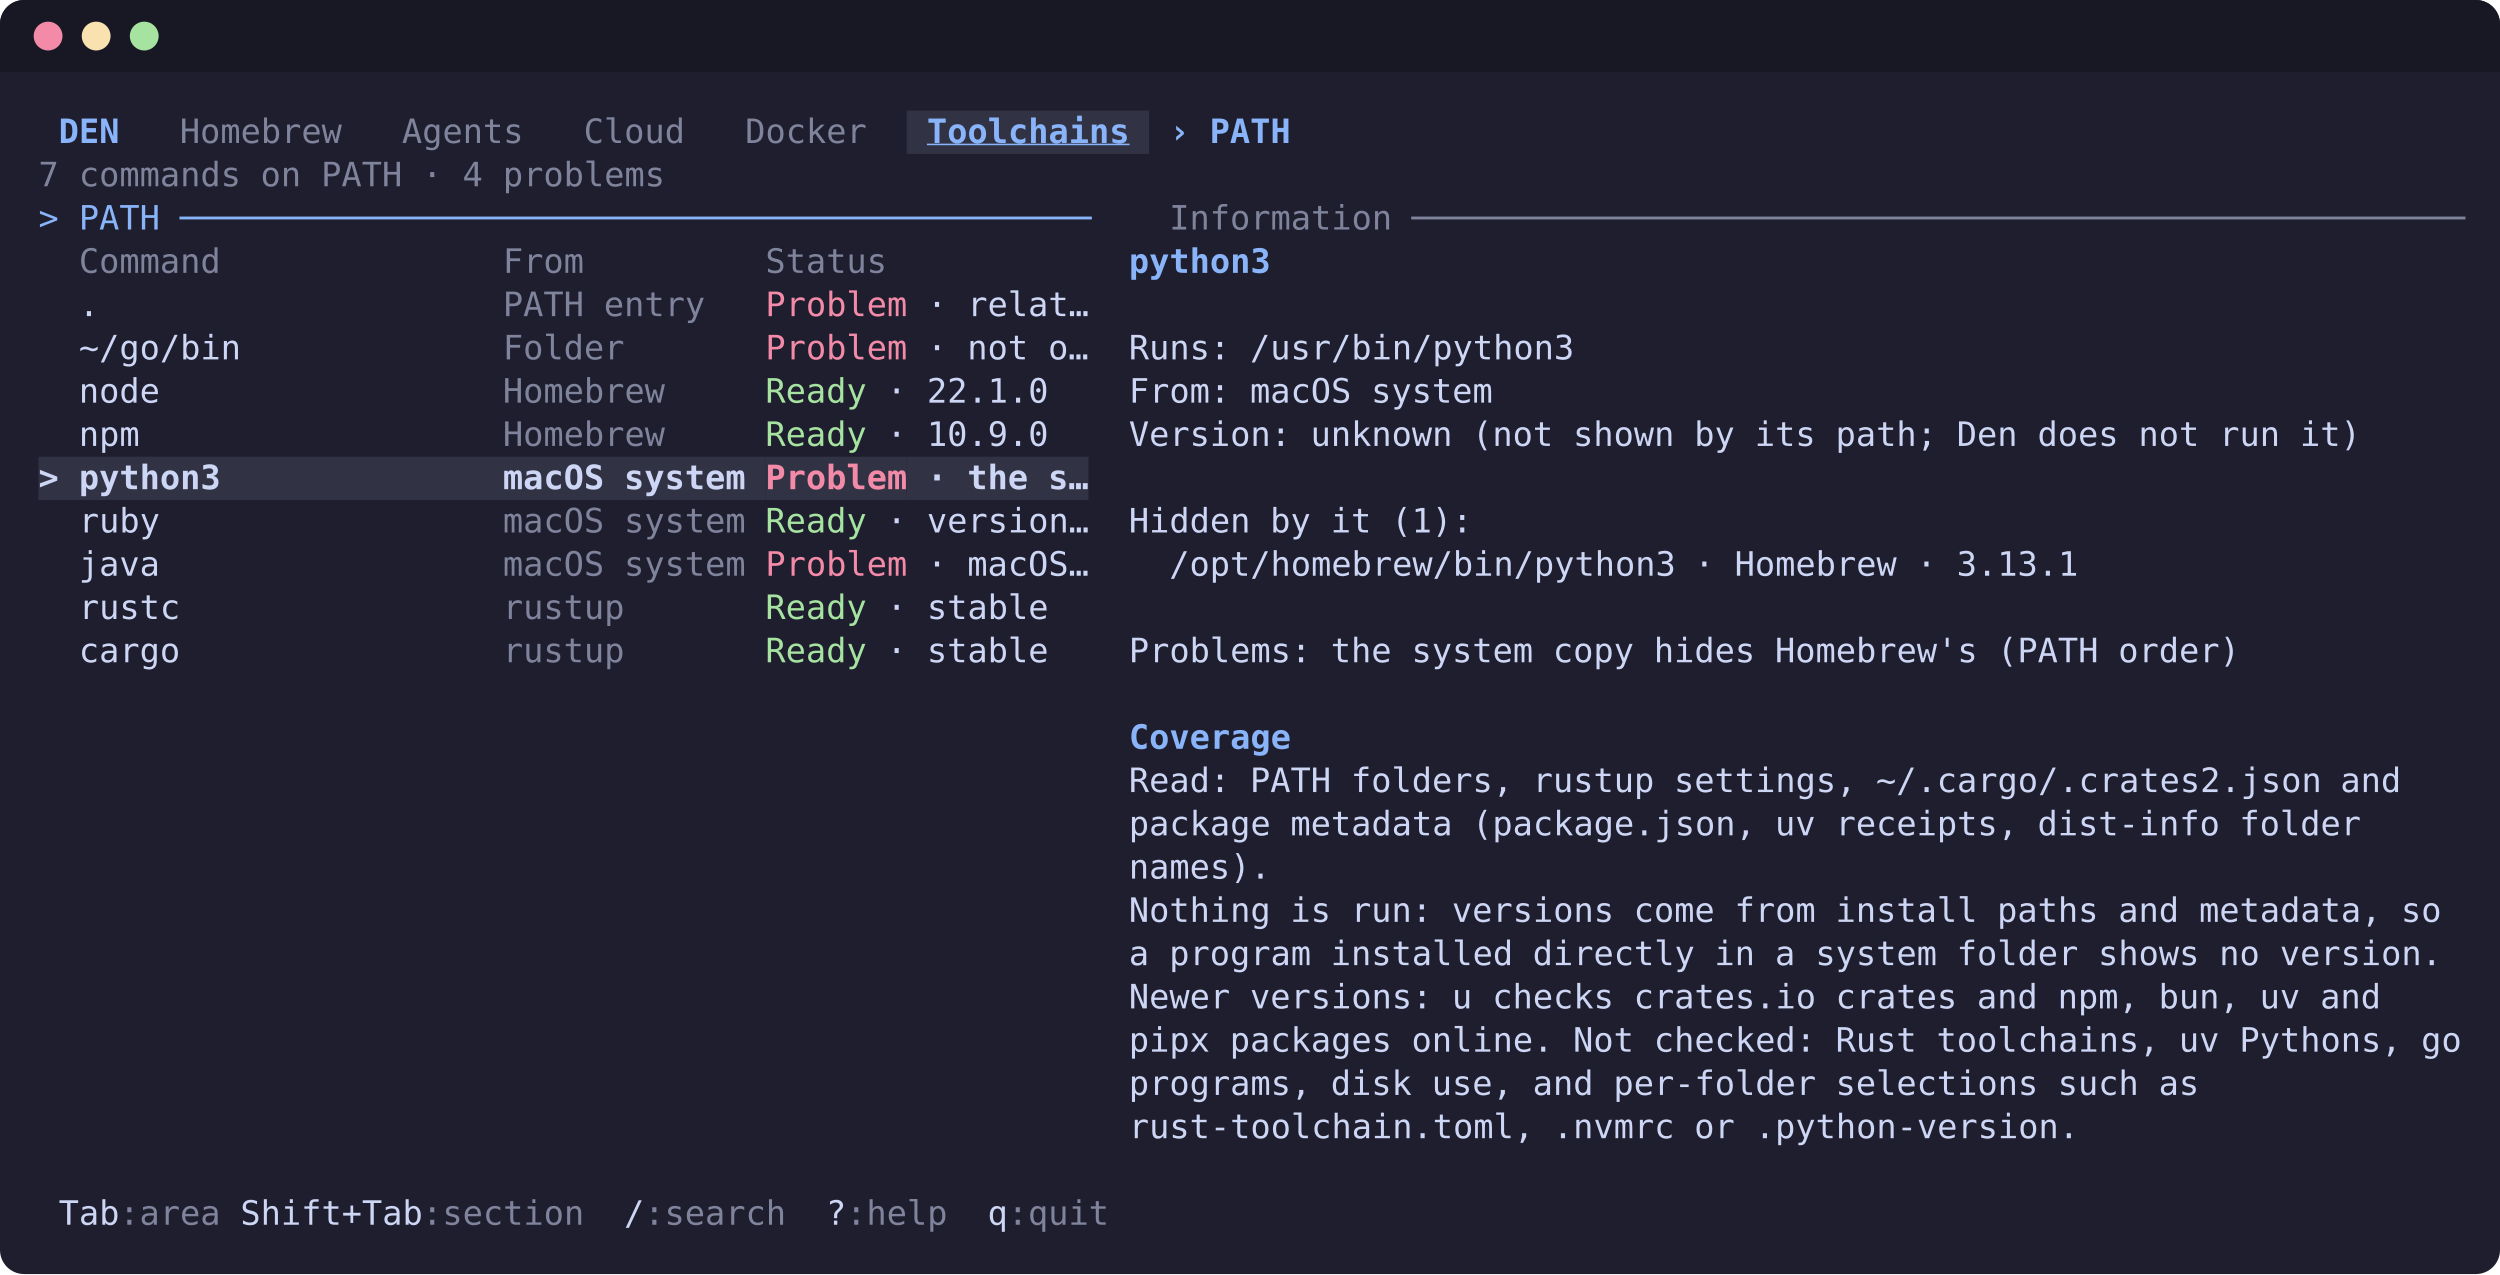
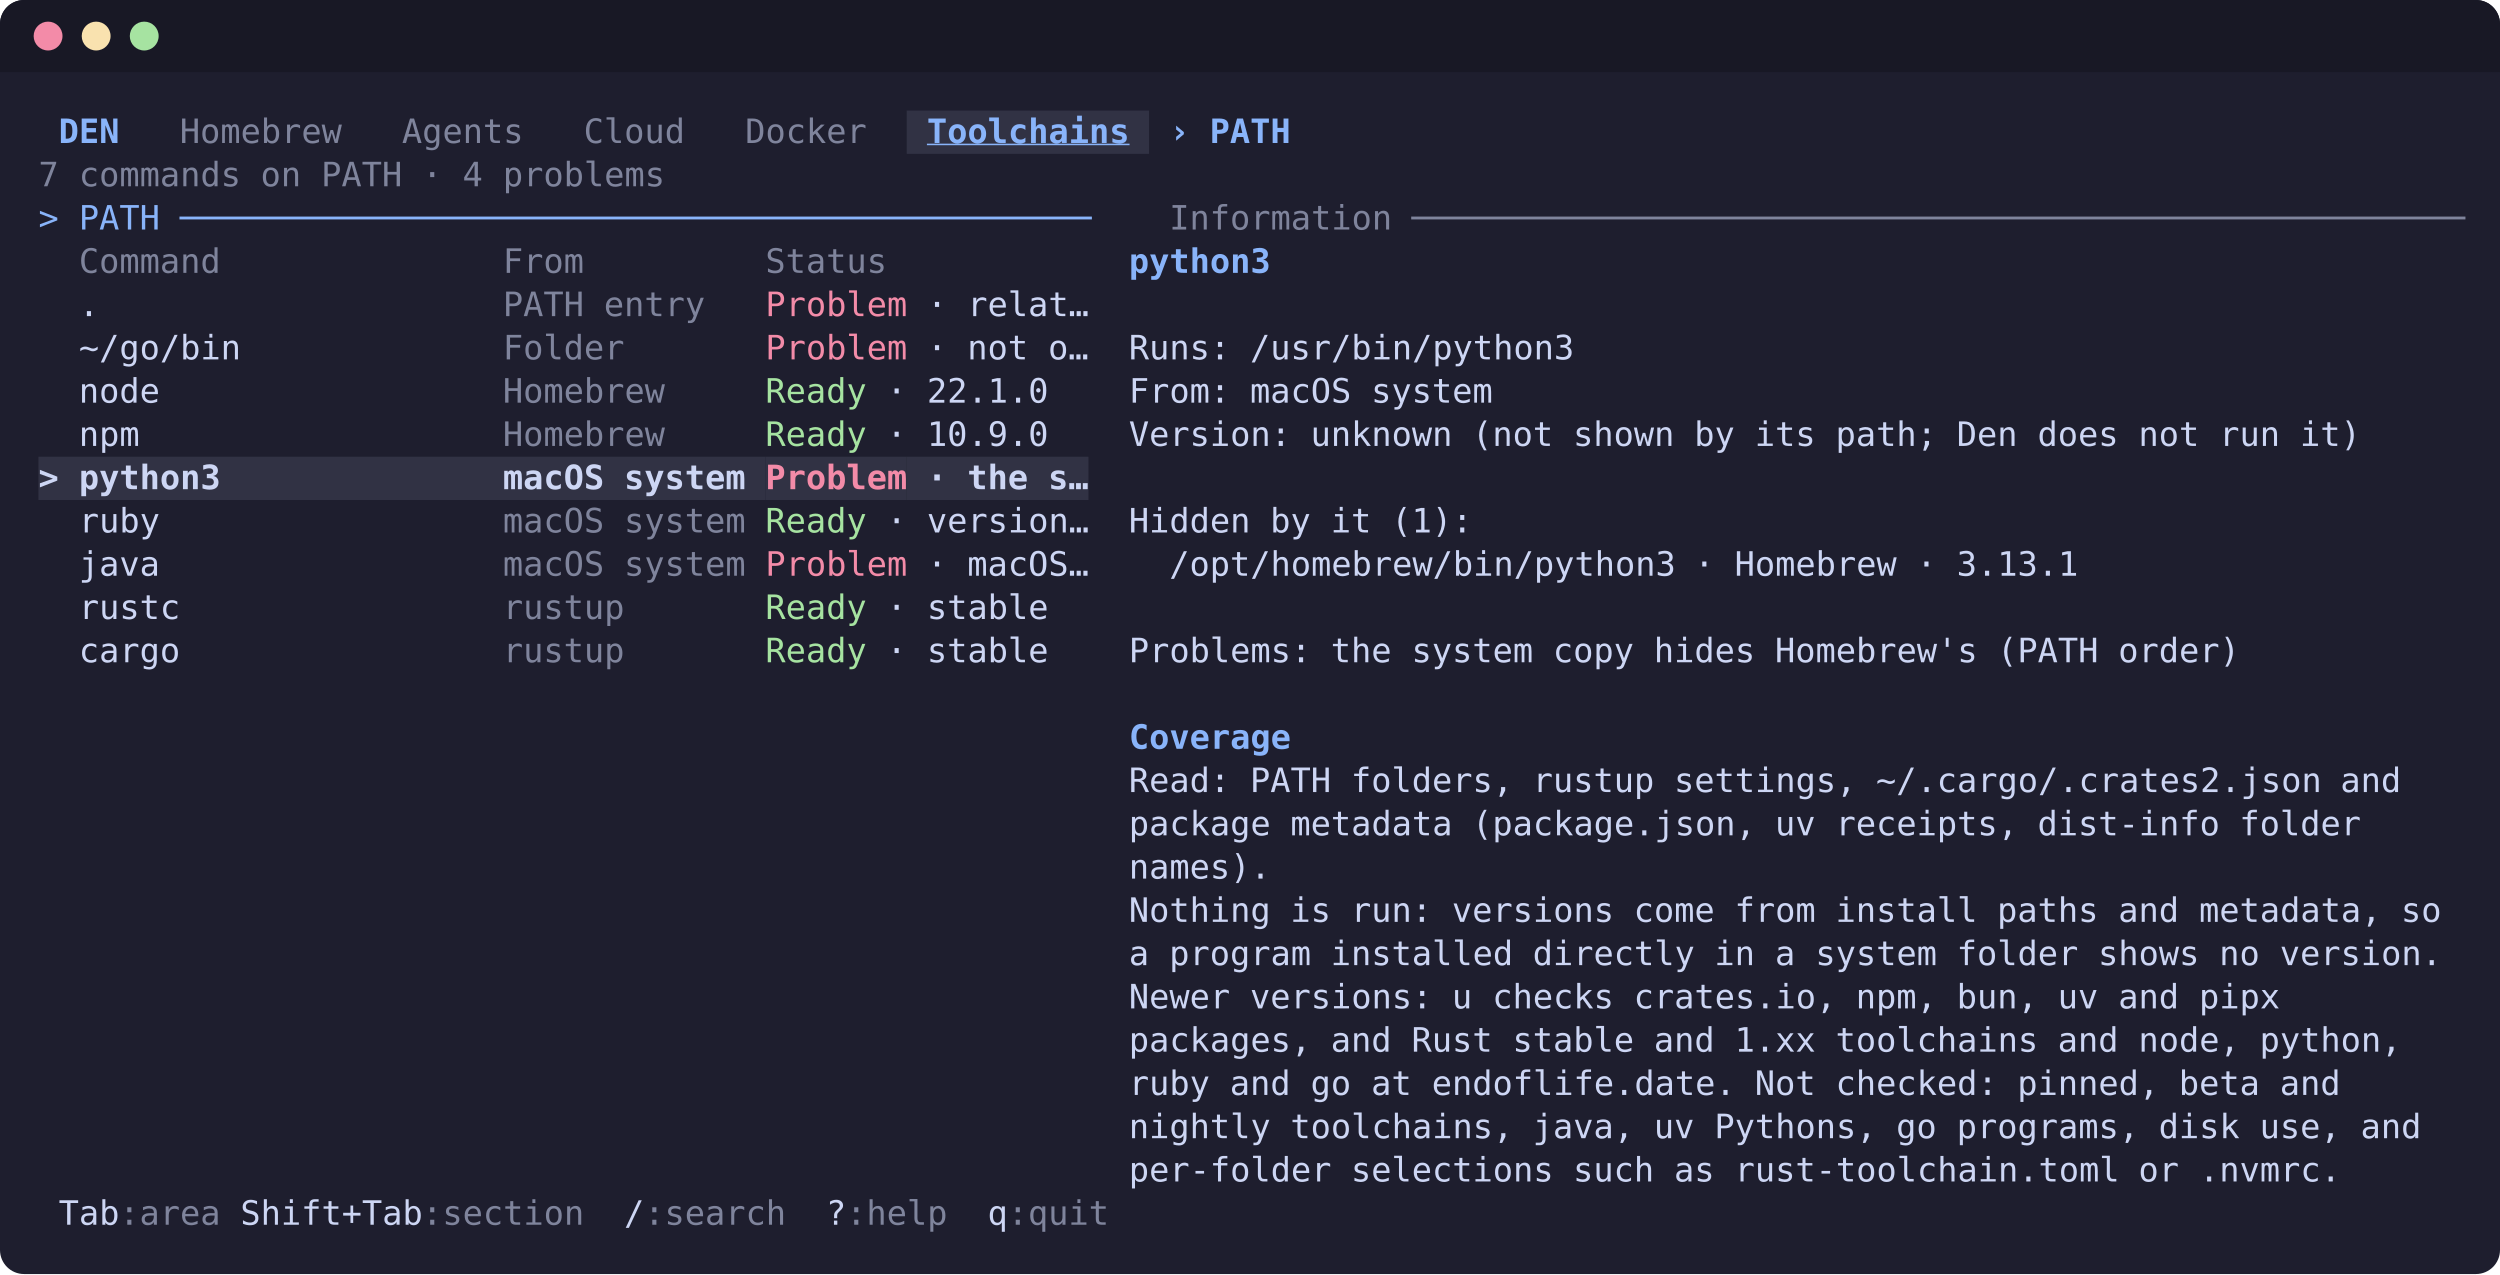
<svg xmlns="http://www.w3.org/2000/svg" width="1040" height="530" viewBox="0 0 1040 530">
  <rect width="100%" height="100%" rx="10" fill="#1e1e2e" />
  <path d="M0 10a10 10 0 0 1 10-10h1020a10 10 0 0 1 10 10v20h-1040z" fill="#181825" />
  <circle cx="20" cy="15" r="6" fill="#f38ba8" />
  <circle cx="40" cy="15" r="6" fill="#f9e2af" />
  <circle cx="60" cy="15" r="6" fill="#a6e3a1" />
  <g font-family="ui-monospace, SFMono-Regular, Menlo, Consolas, monospace" font-size="14" xml:space="preserve">
    <text x="24.4" y="59.5" fill="#89b4fa" textLength="25.2" lengthAdjust="spacingAndGlyphs" font-weight="bold">DEN</text>
    <text x="74.8" y="59.5" fill="#7f849c" textLength="67.2" lengthAdjust="spacingAndGlyphs">Homebrew</text>
    <text x="167.2" y="59.5" fill="#7f849c" textLength="50.4" lengthAdjust="spacingAndGlyphs">Agents</text>
    <text x="242.8" y="59.5" fill="#7f849c" textLength="42" lengthAdjust="spacingAndGlyphs">Cloud</text>
    <text x="310" y="59.5" fill="#7f849c" textLength="50.4" lengthAdjust="spacingAndGlyphs">Docker</text>
    <rect x="377.2" y="46" width="100.8" height="18" fill="#313244" />
    <text x="385.6" y="59.5" fill="#89b4fa" textLength="84" lengthAdjust="spacingAndGlyphs" font-weight="bold" text-decoration="underline">Toolchains</text>
    <text x="486.4" y="59.5" fill="#89b4fa" textLength="8.4" lengthAdjust="spacingAndGlyphs" font-weight="bold">›</text>
    <text x="503.2" y="59.5" fill="#89b4fa" textLength="33.6" lengthAdjust="spacingAndGlyphs" font-weight="bold">PATH</text>
    <text x="16" y="77.5" fill="#7f849c" textLength="8.4" lengthAdjust="spacingAndGlyphs">7</text>
    <text x="32.8" y="77.5" fill="#7f849c" textLength="67.2" lengthAdjust="spacingAndGlyphs">commands</text>
    <text x="108.4" y="77.5" fill="#7f849c" textLength="16.8" lengthAdjust="spacingAndGlyphs">on</text>
    <text x="133.6" y="77.5" fill="#7f849c" textLength="33.6" lengthAdjust="spacingAndGlyphs">PATH</text>
    <text x="175.6" y="77.5" fill="#7f849c" textLength="8.4" lengthAdjust="spacingAndGlyphs">·</text>
    <text x="192.4" y="77.5" fill="#7f849c" textLength="8.4" lengthAdjust="spacingAndGlyphs">4</text>
    <text x="209.2" y="77.5" fill="#7f849c" textLength="67.2" lengthAdjust="spacingAndGlyphs">problems</text>
    <text x="16" y="95.5" fill="#89b4fa" textLength="8.4" lengthAdjust="spacingAndGlyphs">&gt;</text>
    <text x="32.8" y="95.5" fill="#89b4fa" textLength="33.6" lengthAdjust="spacingAndGlyphs">PATH</text>
    <text x="74.8" y="95.5" fill="#89b4fa" textLength="378" lengthAdjust="spacingAndGlyphs">─────────────────────────────────────────────</text>
    <text x="486.4" y="95.5" fill="#7f849c" textLength="92.4" lengthAdjust="spacingAndGlyphs">Information</text>
    <text x="587.2" y="95.5" fill="#7f849c" textLength="436.8" lengthAdjust="spacingAndGlyphs">────────────────────────────────────────────────────</text>
    <text x="32.8" y="113.5" fill="#7f849c" textLength="58.8" lengthAdjust="spacingAndGlyphs">Command</text>
    <text x="209.2" y="113.5" fill="#7f849c" textLength="33.6" lengthAdjust="spacingAndGlyphs">From</text>
    <text x="318.4" y="113.5" fill="#7f849c" textLength="50.4" lengthAdjust="spacingAndGlyphs">Status</text>
    <text x="469.6" y="113.5" fill="#89b4fa" textLength="58.8" lengthAdjust="spacingAndGlyphs" font-weight="bold">python3</text>
    <text x="32.8" y="131.5" fill="#cdd6f4" textLength="8.4" lengthAdjust="spacingAndGlyphs">.</text>
    <text x="209.2" y="131.5" fill="#7f849c" textLength="33.6" lengthAdjust="spacingAndGlyphs">PATH</text>
    <text x="251.2" y="131.5" fill="#7f849c" textLength="42" lengthAdjust="spacingAndGlyphs">entry</text>
    <text x="318.4" y="131.5" fill="#f38ba8" textLength="58.8" lengthAdjust="spacingAndGlyphs">Problem</text>
    <text x="385.6" y="131.5" fill="#cdd6f4" textLength="8.4" lengthAdjust="spacingAndGlyphs">·</text>
    <text x="402.4" y="131.5" fill="#cdd6f4" textLength="50.4" lengthAdjust="spacingAndGlyphs">relat…</text>
    <text x="32.8" y="149.5" fill="#cdd6f4" textLength="67.2" lengthAdjust="spacingAndGlyphs">~/go/bin</text>
    <text x="209.2" y="149.5" fill="#7f849c" textLength="50.4" lengthAdjust="spacingAndGlyphs">Folder</text>
    <text x="318.4" y="149.5" fill="#f38ba8" textLength="58.8" lengthAdjust="spacingAndGlyphs">Problem</text>
    <text x="385.6" y="149.5" fill="#cdd6f4" textLength="8.4" lengthAdjust="spacingAndGlyphs">·</text>
    <text x="402.4" y="149.5" fill="#cdd6f4" textLength="25.2" lengthAdjust="spacingAndGlyphs">not</text>
    <text x="436" y="149.5" fill="#cdd6f4" textLength="16.8" lengthAdjust="spacingAndGlyphs">o…</text>
    <text x="469.6" y="149.5" fill="#cdd6f4" textLength="42" lengthAdjust="spacingAndGlyphs">Runs:</text>
    <text x="520" y="149.5" fill="#cdd6f4" textLength="134.4" lengthAdjust="spacingAndGlyphs">/usr/bin/python3</text>
    <text x="32.8" y="167.5" fill="#cdd6f4" textLength="33.6" lengthAdjust="spacingAndGlyphs">node</text>
    <text x="209.2" y="167.5" fill="#7f849c" textLength="67.2" lengthAdjust="spacingAndGlyphs">Homebrew</text>
    <text x="318.4" y="167.5" fill="#a6e3a1" textLength="42" lengthAdjust="spacingAndGlyphs">Ready</text>
    <text x="368.8" y="167.5" fill="#cdd6f4" textLength="8.4" lengthAdjust="spacingAndGlyphs">·</text>
    <text x="385.6" y="167.5" fill="#cdd6f4" textLength="50.4" lengthAdjust="spacingAndGlyphs">22.1.0</text>
    <text x="469.6" y="167.5" fill="#cdd6f4" textLength="42" lengthAdjust="spacingAndGlyphs">From:</text>
    <text x="520" y="167.5" fill="#cdd6f4" textLength="42" lengthAdjust="spacingAndGlyphs">macOS</text>
    <text x="570.4" y="167.5" fill="#cdd6f4" textLength="50.4" lengthAdjust="spacingAndGlyphs">system</text>
    <text x="32.8" y="185.5" fill="#cdd6f4" textLength="25.2" lengthAdjust="spacingAndGlyphs">npm</text>
    <text x="209.2" y="185.5" fill="#7f849c" textLength="67.2" lengthAdjust="spacingAndGlyphs">Homebrew</text>
    <text x="318.4" y="185.5" fill="#a6e3a1" textLength="42" lengthAdjust="spacingAndGlyphs">Ready</text>
    <text x="368.8" y="185.5" fill="#cdd6f4" textLength="8.4" lengthAdjust="spacingAndGlyphs">·</text>
    <text x="385.6" y="185.5" fill="#cdd6f4" textLength="50.4" lengthAdjust="spacingAndGlyphs">10.9.0</text>
    <text x="469.6" y="185.5" fill="#cdd6f4" textLength="67.2" lengthAdjust="spacingAndGlyphs">Version:</text>
    <text x="545.2" y="185.5" fill="#cdd6f4" textLength="58.8" lengthAdjust="spacingAndGlyphs">unknown</text>
    <text x="612.4" y="185.5" fill="#cdd6f4" textLength="33.6" lengthAdjust="spacingAndGlyphs">(not</text>
    <text x="654.4" y="185.5" fill="#cdd6f4" textLength="42" lengthAdjust="spacingAndGlyphs">shown</text>
    <text x="704.8" y="185.5" fill="#cdd6f4" textLength="16.8" lengthAdjust="spacingAndGlyphs">by</text>
    <text x="730" y="185.5" fill="#cdd6f4" textLength="25.2" lengthAdjust="spacingAndGlyphs">its</text>
    <text x="763.6" y="185.5" fill="#cdd6f4" textLength="42" lengthAdjust="spacingAndGlyphs">path;</text>
    <text x="814" y="185.5" fill="#cdd6f4" textLength="25.2" lengthAdjust="spacingAndGlyphs">Den</text>
    <text x="847.6" y="185.5" fill="#cdd6f4" textLength="33.6" lengthAdjust="spacingAndGlyphs">does</text>
    <text x="889.6" y="185.5" fill="#cdd6f4" textLength="25.2" lengthAdjust="spacingAndGlyphs">not</text>
    <text x="923.2" y="185.5" fill="#cdd6f4" textLength="25.2" lengthAdjust="spacingAndGlyphs">run</text>
    <text x="956.8" y="185.5" fill="#cdd6f4" textLength="25.2" lengthAdjust="spacingAndGlyphs">it)</text>
    <rect x="16" y="190" width="302.4" height="18" fill="#313244" />
    <text x="16" y="203.5" fill="#cdd6f4" textLength="8.4" lengthAdjust="spacingAndGlyphs" font-weight="bold">&gt;</text>
    <text x="32.8" y="203.5" fill="#cdd6f4" textLength="58.8" lengthAdjust="spacingAndGlyphs" font-weight="bold">python3</text>
    <text x="209.2" y="203.5" fill="#cdd6f4" textLength="42" lengthAdjust="spacingAndGlyphs" font-weight="bold">macOS</text>
    <text x="259.6" y="203.5" fill="#cdd6f4" textLength="50.4" lengthAdjust="spacingAndGlyphs" font-weight="bold">system</text>
    <rect x="318.4" y="190" width="58.8" height="18" fill="#313244" />
    <text x="318.4" y="203.5" fill="#f38ba8" textLength="58.8" lengthAdjust="spacingAndGlyphs" font-weight="bold">Problem</text>
    <rect x="377.2" y="190" width="75.6" height="18" fill="#313244" />
    <text x="385.6" y="203.5" fill="#cdd6f4" textLength="8.4" lengthAdjust="spacingAndGlyphs" font-weight="bold">·</text>
    <text x="402.4" y="203.5" fill="#cdd6f4" textLength="25.2" lengthAdjust="spacingAndGlyphs" font-weight="bold">the</text>
    <text x="436" y="203.5" fill="#cdd6f4" textLength="16.8" lengthAdjust="spacingAndGlyphs" font-weight="bold">s…</text>
    <text x="32.8" y="221.5" fill="#cdd6f4" textLength="33.6" lengthAdjust="spacingAndGlyphs">ruby</text>
    <text x="209.2" y="221.5" fill="#7f849c" textLength="42" lengthAdjust="spacingAndGlyphs">macOS</text>
    <text x="259.6" y="221.5" fill="#7f849c" textLength="50.4" lengthAdjust="spacingAndGlyphs">system</text>
    <text x="318.4" y="221.5" fill="#a6e3a1" textLength="42" lengthAdjust="spacingAndGlyphs">Ready</text>
    <text x="368.8" y="221.5" fill="#cdd6f4" textLength="8.4" lengthAdjust="spacingAndGlyphs">·</text>
    <text x="385.6" y="221.5" fill="#cdd6f4" textLength="67.2" lengthAdjust="spacingAndGlyphs">version…</text>
    <text x="469.6" y="221.5" fill="#cdd6f4" textLength="50.4" lengthAdjust="spacingAndGlyphs">Hidden</text>
    <text x="528.4" y="221.5" fill="#cdd6f4" textLength="16.8" lengthAdjust="spacingAndGlyphs">by</text>
    <text x="553.6" y="221.5" fill="#cdd6f4" textLength="16.8" lengthAdjust="spacingAndGlyphs">it</text>
    <text x="578.8" y="221.5" fill="#cdd6f4" textLength="33.6" lengthAdjust="spacingAndGlyphs">(1):</text>
    <text x="32.8" y="239.5" fill="#cdd6f4" textLength="33.6" lengthAdjust="spacingAndGlyphs">java</text>
    <text x="209.2" y="239.5" fill="#7f849c" textLength="42" lengthAdjust="spacingAndGlyphs">macOS</text>
    <text x="259.6" y="239.5" fill="#7f849c" textLength="50.4" lengthAdjust="spacingAndGlyphs">system</text>
    <text x="318.4" y="239.5" fill="#f38ba8" textLength="58.8" lengthAdjust="spacingAndGlyphs">Problem</text>
    <text x="385.6" y="239.5" fill="#cdd6f4" textLength="8.4" lengthAdjust="spacingAndGlyphs">·</text>
    <text x="402.4" y="239.5" fill="#cdd6f4" textLength="50.4" lengthAdjust="spacingAndGlyphs">macOS…</text>
    <text x="486.4" y="239.5" fill="#cdd6f4" textLength="210" lengthAdjust="spacingAndGlyphs">/opt/homebrew/bin/python3</text>
    <text x="704.8" y="239.5" fill="#cdd6f4" textLength="8.4" lengthAdjust="spacingAndGlyphs">·</text>
    <text x="721.6" y="239.5" fill="#cdd6f4" textLength="67.2" lengthAdjust="spacingAndGlyphs">Homebrew</text>
    <text x="797.2" y="239.5" fill="#cdd6f4" textLength="8.4" lengthAdjust="spacingAndGlyphs">·</text>
    <text x="814" y="239.5" fill="#cdd6f4" textLength="50.4" lengthAdjust="spacingAndGlyphs">3.13.1</text>
    <text x="32.8" y="257.5" fill="#cdd6f4" textLength="42" lengthAdjust="spacingAndGlyphs">rustc</text>
    <text x="209.2" y="257.5" fill="#7f849c" textLength="50.4" lengthAdjust="spacingAndGlyphs">rustup</text>
    <text x="318.4" y="257.5" fill="#a6e3a1" textLength="42" lengthAdjust="spacingAndGlyphs">Ready</text>
    <text x="368.8" y="257.5" fill="#cdd6f4" textLength="8.4" lengthAdjust="spacingAndGlyphs">·</text>
    <text x="385.6" y="257.5" fill="#cdd6f4" textLength="50.4" lengthAdjust="spacingAndGlyphs">stable</text>
    <text x="32.8" y="275.5" fill="#cdd6f4" textLength="42" lengthAdjust="spacingAndGlyphs">cargo</text>
    <text x="209.2" y="275.5" fill="#7f849c" textLength="50.4" lengthAdjust="spacingAndGlyphs">rustup</text>
    <text x="318.4" y="275.5" fill="#a6e3a1" textLength="42" lengthAdjust="spacingAndGlyphs">Ready</text>
    <text x="368.8" y="275.5" fill="#cdd6f4" textLength="8.4" lengthAdjust="spacingAndGlyphs">·</text>
    <text x="385.6" y="275.5" fill="#cdd6f4" textLength="50.4" lengthAdjust="spacingAndGlyphs">stable</text>
    <text x="469.6" y="275.5" fill="#cdd6f4" textLength="75.6" lengthAdjust="spacingAndGlyphs">Problems:</text>
    <text x="553.6" y="275.5" fill="#cdd6f4" textLength="25.2" lengthAdjust="spacingAndGlyphs">the</text>
    <text x="587.2" y="275.5" fill="#cdd6f4" textLength="50.4" lengthAdjust="spacingAndGlyphs">system</text>
    <text x="646" y="275.5" fill="#cdd6f4" textLength="33.6" lengthAdjust="spacingAndGlyphs">copy</text>
    <text x="688" y="275.5" fill="#cdd6f4" textLength="42" lengthAdjust="spacingAndGlyphs">hides</text>
    <text x="738.4" y="275.5" fill="#cdd6f4" textLength="84" lengthAdjust="spacingAndGlyphs">Homebrew's</text>
    <text x="830.8" y="275.5" fill="#cdd6f4" textLength="42" lengthAdjust="spacingAndGlyphs">(PATH</text>
    <text x="881.2" y="275.5" fill="#cdd6f4" textLength="50.4" lengthAdjust="spacingAndGlyphs">order)</text>
    <text x="469.6" y="311.5" fill="#89b4fa" textLength="67.2" lengthAdjust="spacingAndGlyphs" font-weight="bold">Coverage</text>
    <text x="469.6" y="329.5" fill="#cdd6f4" textLength="42" lengthAdjust="spacingAndGlyphs">Read:</text>
    <text x="520" y="329.5" fill="#cdd6f4" textLength="33.6" lengthAdjust="spacingAndGlyphs">PATH</text>
    <text x="562" y="329.5" fill="#cdd6f4" textLength="67.2" lengthAdjust="spacingAndGlyphs">folders,</text>
    <text x="637.6" y="329.5" fill="#cdd6f4" textLength="50.4" lengthAdjust="spacingAndGlyphs">rustup</text>
    <text x="696.4" y="329.5" fill="#cdd6f4" textLength="75.6" lengthAdjust="spacingAndGlyphs">settings,</text>
    <text x="780.4" y="329.5" fill="#cdd6f4" textLength="184.8" lengthAdjust="spacingAndGlyphs">~/.cargo/.crates2.json</text>
    <text x="973.6" y="329.5" fill="#cdd6f4" textLength="25.2" lengthAdjust="spacingAndGlyphs">and</text>
    <text x="469.6" y="347.5" fill="#cdd6f4" textLength="58.8" lengthAdjust="spacingAndGlyphs">package</text>
    <text x="536.8" y="347.5" fill="#cdd6f4" textLength="67.2" lengthAdjust="spacingAndGlyphs">metadata</text>
    <text x="612.4" y="347.5" fill="#cdd6f4" textLength="117.6" lengthAdjust="spacingAndGlyphs">(package.json,</text>
    <text x="738.4" y="347.5" fill="#cdd6f4" textLength="16.8" lengthAdjust="spacingAndGlyphs">uv</text>
    <text x="763.6" y="347.5" fill="#cdd6f4" textLength="75.6" lengthAdjust="spacingAndGlyphs">receipts,</text>
    <text x="847.6" y="347.5" fill="#cdd6f4" textLength="75.6" lengthAdjust="spacingAndGlyphs">dist-info</text>
    <text x="931.6" y="347.5" fill="#cdd6f4" textLength="50.4" lengthAdjust="spacingAndGlyphs">folder</text>
    <text x="469.6" y="365.5" fill="#cdd6f4" textLength="58.8" lengthAdjust="spacingAndGlyphs">names).</text>
    <text x="469.6" y="383.5" fill="#cdd6f4" textLength="58.8" lengthAdjust="spacingAndGlyphs">Nothing</text>
    <text x="536.8" y="383.5" fill="#cdd6f4" textLength="16.8" lengthAdjust="spacingAndGlyphs">is</text>
    <text x="562" y="383.5" fill="#cdd6f4" textLength="33.6" lengthAdjust="spacingAndGlyphs">run:</text>
    <text x="604" y="383.5" fill="#cdd6f4" textLength="67.2" lengthAdjust="spacingAndGlyphs">versions</text>
    <text x="679.6" y="383.5" fill="#cdd6f4" textLength="33.6" lengthAdjust="spacingAndGlyphs">come</text>
    <text x="721.6" y="383.5" fill="#cdd6f4" textLength="33.6" lengthAdjust="spacingAndGlyphs">from</text>
    <text x="763.6" y="383.5" fill="#cdd6f4" textLength="58.8" lengthAdjust="spacingAndGlyphs">install</text>
    <text x="830.8" y="383.5" fill="#cdd6f4" textLength="42" lengthAdjust="spacingAndGlyphs">paths</text>
    <text x="881.2" y="383.5" fill="#cdd6f4" textLength="25.2" lengthAdjust="spacingAndGlyphs">and</text>
    <text x="914.8" y="383.5" fill="#cdd6f4" textLength="75.6" lengthAdjust="spacingAndGlyphs">metadata,</text>
    <text x="998.8" y="383.5" fill="#cdd6f4" textLength="16.8" lengthAdjust="spacingAndGlyphs">so</text>
    <text x="469.6" y="401.5" fill="#cdd6f4" textLength="8.4" lengthAdjust="spacingAndGlyphs">a</text>
    <text x="486.4" y="401.5" fill="#cdd6f4" textLength="58.8" lengthAdjust="spacingAndGlyphs">program</text>
    <text x="553.6" y="401.5" fill="#cdd6f4" textLength="75.6" lengthAdjust="spacingAndGlyphs">installed</text>
    <text x="637.6" y="401.5" fill="#cdd6f4" textLength="67.2" lengthAdjust="spacingAndGlyphs">directly</text>
    <text x="713.2" y="401.5" fill="#cdd6f4" textLength="16.8" lengthAdjust="spacingAndGlyphs">in</text>
    <text x="738.4" y="401.5" fill="#cdd6f4" textLength="8.4" lengthAdjust="spacingAndGlyphs">a</text>
    <text x="755.2" y="401.5" fill="#cdd6f4" textLength="50.4" lengthAdjust="spacingAndGlyphs">system</text>
    <text x="814" y="401.5" fill="#cdd6f4" textLength="50.4" lengthAdjust="spacingAndGlyphs">folder</text>
    <text x="872.8" y="401.5" fill="#cdd6f4" textLength="42" lengthAdjust="spacingAndGlyphs">shows</text>
    <text x="923.2" y="401.5" fill="#cdd6f4" textLength="16.8" lengthAdjust="spacingAndGlyphs">no</text>
    <text x="948.4" y="401.5" fill="#cdd6f4" textLength="67.2" lengthAdjust="spacingAndGlyphs">version.</text>
    <text x="469.6" y="419.5" fill="#cdd6f4" textLength="42" lengthAdjust="spacingAndGlyphs">Newer</text>
    <text x="520" y="419.5" fill="#cdd6f4" textLength="75.6" lengthAdjust="spacingAndGlyphs">versions:</text>
    <text x="604" y="419.5" fill="#cdd6f4" textLength="8.4" lengthAdjust="spacingAndGlyphs">u</text>
    <text x="620.8" y="419.5" fill="#cdd6f4" textLength="50.4" lengthAdjust="spacingAndGlyphs">checks</text>
-     <text x="679.6" y="419.5" fill="#cdd6f4" textLength="75.6" lengthAdjust="spacingAndGlyphs">crates.io</text>
-     <text x="763.6" y="419.5" fill="#cdd6f4" textLength="50.4" lengthAdjust="spacingAndGlyphs">crates</text>
-     <text x="822.4" y="419.5" fill="#cdd6f4" textLength="25.2" lengthAdjust="spacingAndGlyphs">and</text>
-     <text x="856" y="419.5" fill="#cdd6f4" textLength="33.6" lengthAdjust="spacingAndGlyphs">npm,</text>
-     <text x="898" y="419.5" fill="#cdd6f4" textLength="33.6" lengthAdjust="spacingAndGlyphs">bun,</text>
-     <text x="940" y="419.5" fill="#cdd6f4" textLength="16.8" lengthAdjust="spacingAndGlyphs">uv</text>
-     <text x="965.2" y="419.5" fill="#cdd6f4" textLength="25.2" lengthAdjust="spacingAndGlyphs">and</text>
-     <text x="469.6" y="437.5" fill="#cdd6f4" textLength="33.6" lengthAdjust="spacingAndGlyphs">pipx</text>
-     <text x="511.6" y="437.5" fill="#cdd6f4" textLength="67.2" lengthAdjust="spacingAndGlyphs">packages</text>
-     <text x="587.2" y="437.5" fill="#cdd6f4" textLength="58.8" lengthAdjust="spacingAndGlyphs">online.</text>
-     <text x="654.4" y="437.5" fill="#cdd6f4" textLength="25.2" lengthAdjust="spacingAndGlyphs">Not</text>
-     <text x="688" y="437.5" fill="#cdd6f4" textLength="67.2" lengthAdjust="spacingAndGlyphs">checked:</text>
-     <text x="763.6" y="437.5" fill="#cdd6f4" textLength="33.6" lengthAdjust="spacingAndGlyphs">Rust</text>
-     <text x="805.6" y="437.5" fill="#cdd6f4" textLength="92.4" lengthAdjust="spacingAndGlyphs">toolchains,</text>
-     <text x="906.4" y="437.5" fill="#cdd6f4" textLength="16.8" lengthAdjust="spacingAndGlyphs">uv</text>
-     <text x="931.6" y="437.5" fill="#cdd6f4" textLength="67.2" lengthAdjust="spacingAndGlyphs">Pythons,</text>
-     <text x="1007.2" y="437.5" fill="#cdd6f4" textLength="16.8" lengthAdjust="spacingAndGlyphs">go</text>
-     <text x="469.6" y="455.5" fill="#cdd6f4" textLength="75.6" lengthAdjust="spacingAndGlyphs">programs,</text>
-     <text x="553.6" y="455.5" fill="#cdd6f4" textLength="33.6" lengthAdjust="spacingAndGlyphs">disk</text>
-     <text x="595.6" y="455.5" fill="#cdd6f4" textLength="33.6" lengthAdjust="spacingAndGlyphs">use,</text>
-     <text x="637.6" y="455.5" fill="#cdd6f4" textLength="25.2" lengthAdjust="spacingAndGlyphs">and</text>
-     <text x="671.2" y="455.5" fill="#cdd6f4" textLength="84" lengthAdjust="spacingAndGlyphs">per-folder</text>
-     <text x="763.6" y="455.5" fill="#cdd6f4" textLength="84" lengthAdjust="spacingAndGlyphs">selections</text>
-     <text x="856" y="455.5" fill="#cdd6f4" textLength="33.6" lengthAdjust="spacingAndGlyphs">such</text>
-     <text x="898" y="455.5" fill="#cdd6f4" textLength="16.8" lengthAdjust="spacingAndGlyphs">as</text>
-     <text x="469.6" y="473.5" fill="#cdd6f4" textLength="168" lengthAdjust="spacingAndGlyphs">rust-toolchain.toml,</text>
-     <text x="646" y="473.5" fill="#cdd6f4" textLength="50.4" lengthAdjust="spacingAndGlyphs">.nvmrc</text>
-     <text x="704.8" y="473.5" fill="#cdd6f4" textLength="16.8" lengthAdjust="spacingAndGlyphs">or</text>
-     <text x="730" y="473.5" fill="#cdd6f4" textLength="134.4" lengthAdjust="spacingAndGlyphs">.python-version.</text>
+     <text x="679.6" y="419.5" fill="#cdd6f4" textLength="84" lengthAdjust="spacingAndGlyphs">crates.io,</text>
+     <text x="772" y="419.5" fill="#cdd6f4" textLength="33.6" lengthAdjust="spacingAndGlyphs">npm,</text>
+     <text x="814" y="419.5" fill="#cdd6f4" textLength="33.6" lengthAdjust="spacingAndGlyphs">bun,</text>
+     <text x="856" y="419.5" fill="#cdd6f4" textLength="16.8" lengthAdjust="spacingAndGlyphs">uv</text>
+     <text x="881.2" y="419.5" fill="#cdd6f4" textLength="25.2" lengthAdjust="spacingAndGlyphs">and</text>
+     <text x="914.8" y="419.5" fill="#cdd6f4" textLength="33.6" lengthAdjust="spacingAndGlyphs">pipx</text>
+     <text x="469.6" y="437.5" fill="#cdd6f4" textLength="75.6" lengthAdjust="spacingAndGlyphs">packages,</text>
+     <text x="553.6" y="437.5" fill="#cdd6f4" textLength="25.2" lengthAdjust="spacingAndGlyphs">and</text>
+     <text x="587.2" y="437.5" fill="#cdd6f4" textLength="33.6" lengthAdjust="spacingAndGlyphs">Rust</text>
+     <text x="629.2" y="437.5" fill="#cdd6f4" textLength="50.4" lengthAdjust="spacingAndGlyphs">stable</text>
+     <text x="688" y="437.5" fill="#cdd6f4" textLength="25.2" lengthAdjust="spacingAndGlyphs">and</text>
+     <text x="721.6" y="437.5" fill="#cdd6f4" textLength="33.6" lengthAdjust="spacingAndGlyphs">1.xx</text>
+     <text x="763.6" y="437.5" fill="#cdd6f4" textLength="84" lengthAdjust="spacingAndGlyphs">toolchains</text>
+     <text x="856" y="437.5" fill="#cdd6f4" textLength="25.2" lengthAdjust="spacingAndGlyphs">and</text>
+     <text x="889.6" y="437.5" fill="#cdd6f4" textLength="42" lengthAdjust="spacingAndGlyphs">node,</text>
+     <text x="940" y="437.5" fill="#cdd6f4" textLength="58.8" lengthAdjust="spacingAndGlyphs">python,</text>
+     <text x="469.6" y="455.5" fill="#cdd6f4" textLength="33.6" lengthAdjust="spacingAndGlyphs">ruby</text>
+     <text x="511.6" y="455.5" fill="#cdd6f4" textLength="25.2" lengthAdjust="spacingAndGlyphs">and</text>
+     <text x="545.2" y="455.5" fill="#cdd6f4" textLength="16.8" lengthAdjust="spacingAndGlyphs">go</text>
+     <text x="570.4" y="455.5" fill="#cdd6f4" textLength="16.8" lengthAdjust="spacingAndGlyphs">at</text>
+     <text x="595.6" y="455.5" fill="#cdd6f4" textLength="126" lengthAdjust="spacingAndGlyphs">endoflife.date.</text>
+     <text x="730" y="455.5" fill="#cdd6f4" textLength="25.2" lengthAdjust="spacingAndGlyphs">Not</text>
+     <text x="763.6" y="455.5" fill="#cdd6f4" textLength="67.2" lengthAdjust="spacingAndGlyphs">checked:</text>
+     <text x="839.2" y="455.5" fill="#cdd6f4" textLength="58.8" lengthAdjust="spacingAndGlyphs">pinned,</text>
+     <text x="906.4" y="455.5" fill="#cdd6f4" textLength="33.6" lengthAdjust="spacingAndGlyphs">beta</text>
+     <text x="948.4" y="455.5" fill="#cdd6f4" textLength="25.2" lengthAdjust="spacingAndGlyphs">and</text>
+     <text x="469.6" y="473.5" fill="#cdd6f4" textLength="58.8" lengthAdjust="spacingAndGlyphs">nightly</text>
+     <text x="536.8" y="473.5" fill="#cdd6f4" textLength="92.4" lengthAdjust="spacingAndGlyphs">toolchains,</text>
+     <text x="637.6" y="473.5" fill="#cdd6f4" textLength="42" lengthAdjust="spacingAndGlyphs">java,</text>
+     <text x="688" y="473.5" fill="#cdd6f4" textLength="16.8" lengthAdjust="spacingAndGlyphs">uv</text>
+     <text x="713.2" y="473.5" fill="#cdd6f4" textLength="67.2" lengthAdjust="spacingAndGlyphs">Pythons,</text>
+     <text x="788.8" y="473.5" fill="#cdd6f4" textLength="16.8" lengthAdjust="spacingAndGlyphs">go</text>
+     <text x="814" y="473.5" fill="#cdd6f4" textLength="75.6" lengthAdjust="spacingAndGlyphs">programs,</text>
+     <text x="898" y="473.5" fill="#cdd6f4" textLength="33.6" lengthAdjust="spacingAndGlyphs">disk</text>
+     <text x="940" y="473.5" fill="#cdd6f4" textLength="33.6" lengthAdjust="spacingAndGlyphs">use,</text>
+     <text x="982" y="473.5" fill="#cdd6f4" textLength="25.2" lengthAdjust="spacingAndGlyphs">and</text>
+     <text x="469.6" y="491.5" fill="#cdd6f4" textLength="84" lengthAdjust="spacingAndGlyphs">per-folder</text>
+     <text x="562" y="491.5" fill="#cdd6f4" textLength="84" lengthAdjust="spacingAndGlyphs">selections</text>
+     <text x="654.4" y="491.5" fill="#cdd6f4" textLength="33.6" lengthAdjust="spacingAndGlyphs">such</text>
+     <text x="696.4" y="491.5" fill="#cdd6f4" textLength="16.8" lengthAdjust="spacingAndGlyphs">as</text>
+     <text x="721.6" y="491.5" fill="#cdd6f4" textLength="159.6" lengthAdjust="spacingAndGlyphs">rust-toolchain.toml</text>
+     <text x="889.6" y="491.5" fill="#cdd6f4" textLength="16.8" lengthAdjust="spacingAndGlyphs">or</text>
+     <text x="914.8" y="491.5" fill="#cdd6f4" textLength="58.8" lengthAdjust="spacingAndGlyphs">.nvmrc.</text>
    <text x="24.4" y="509.5" fill="#cdd6f4" textLength="25.2" lengthAdjust="spacingAndGlyphs">Tab</text>
    <text x="49.6" y="509.5" fill="#7f849c" textLength="42" lengthAdjust="spacingAndGlyphs">:area</text>
    <text x="100" y="509.5" fill="#cdd6f4" textLength="75.6" lengthAdjust="spacingAndGlyphs">Shift+Tab</text>
    <text x="175.6" y="509.5" fill="#7f849c" textLength="67.2" lengthAdjust="spacingAndGlyphs">:section</text>
    <text x="259.6" y="509.5" fill="#cdd6f4" textLength="8.4" lengthAdjust="spacingAndGlyphs">/</text>
    <text x="268" y="509.5" fill="#7f849c" textLength="58.8" lengthAdjust="spacingAndGlyphs">:search</text>
    <text x="343.6" y="509.5" fill="#cdd6f4" textLength="8.4" lengthAdjust="spacingAndGlyphs">?</text>
    <text x="352" y="509.5" fill="#7f849c" textLength="42" lengthAdjust="spacingAndGlyphs">:help</text>
    <text x="410.8" y="509.5" fill="#cdd6f4" textLength="8.4" lengthAdjust="spacingAndGlyphs">q</text>
    <text x="419.2" y="509.5" fill="#7f849c" textLength="42" lengthAdjust="spacingAndGlyphs">:quit</text>
  </g>
</svg>
